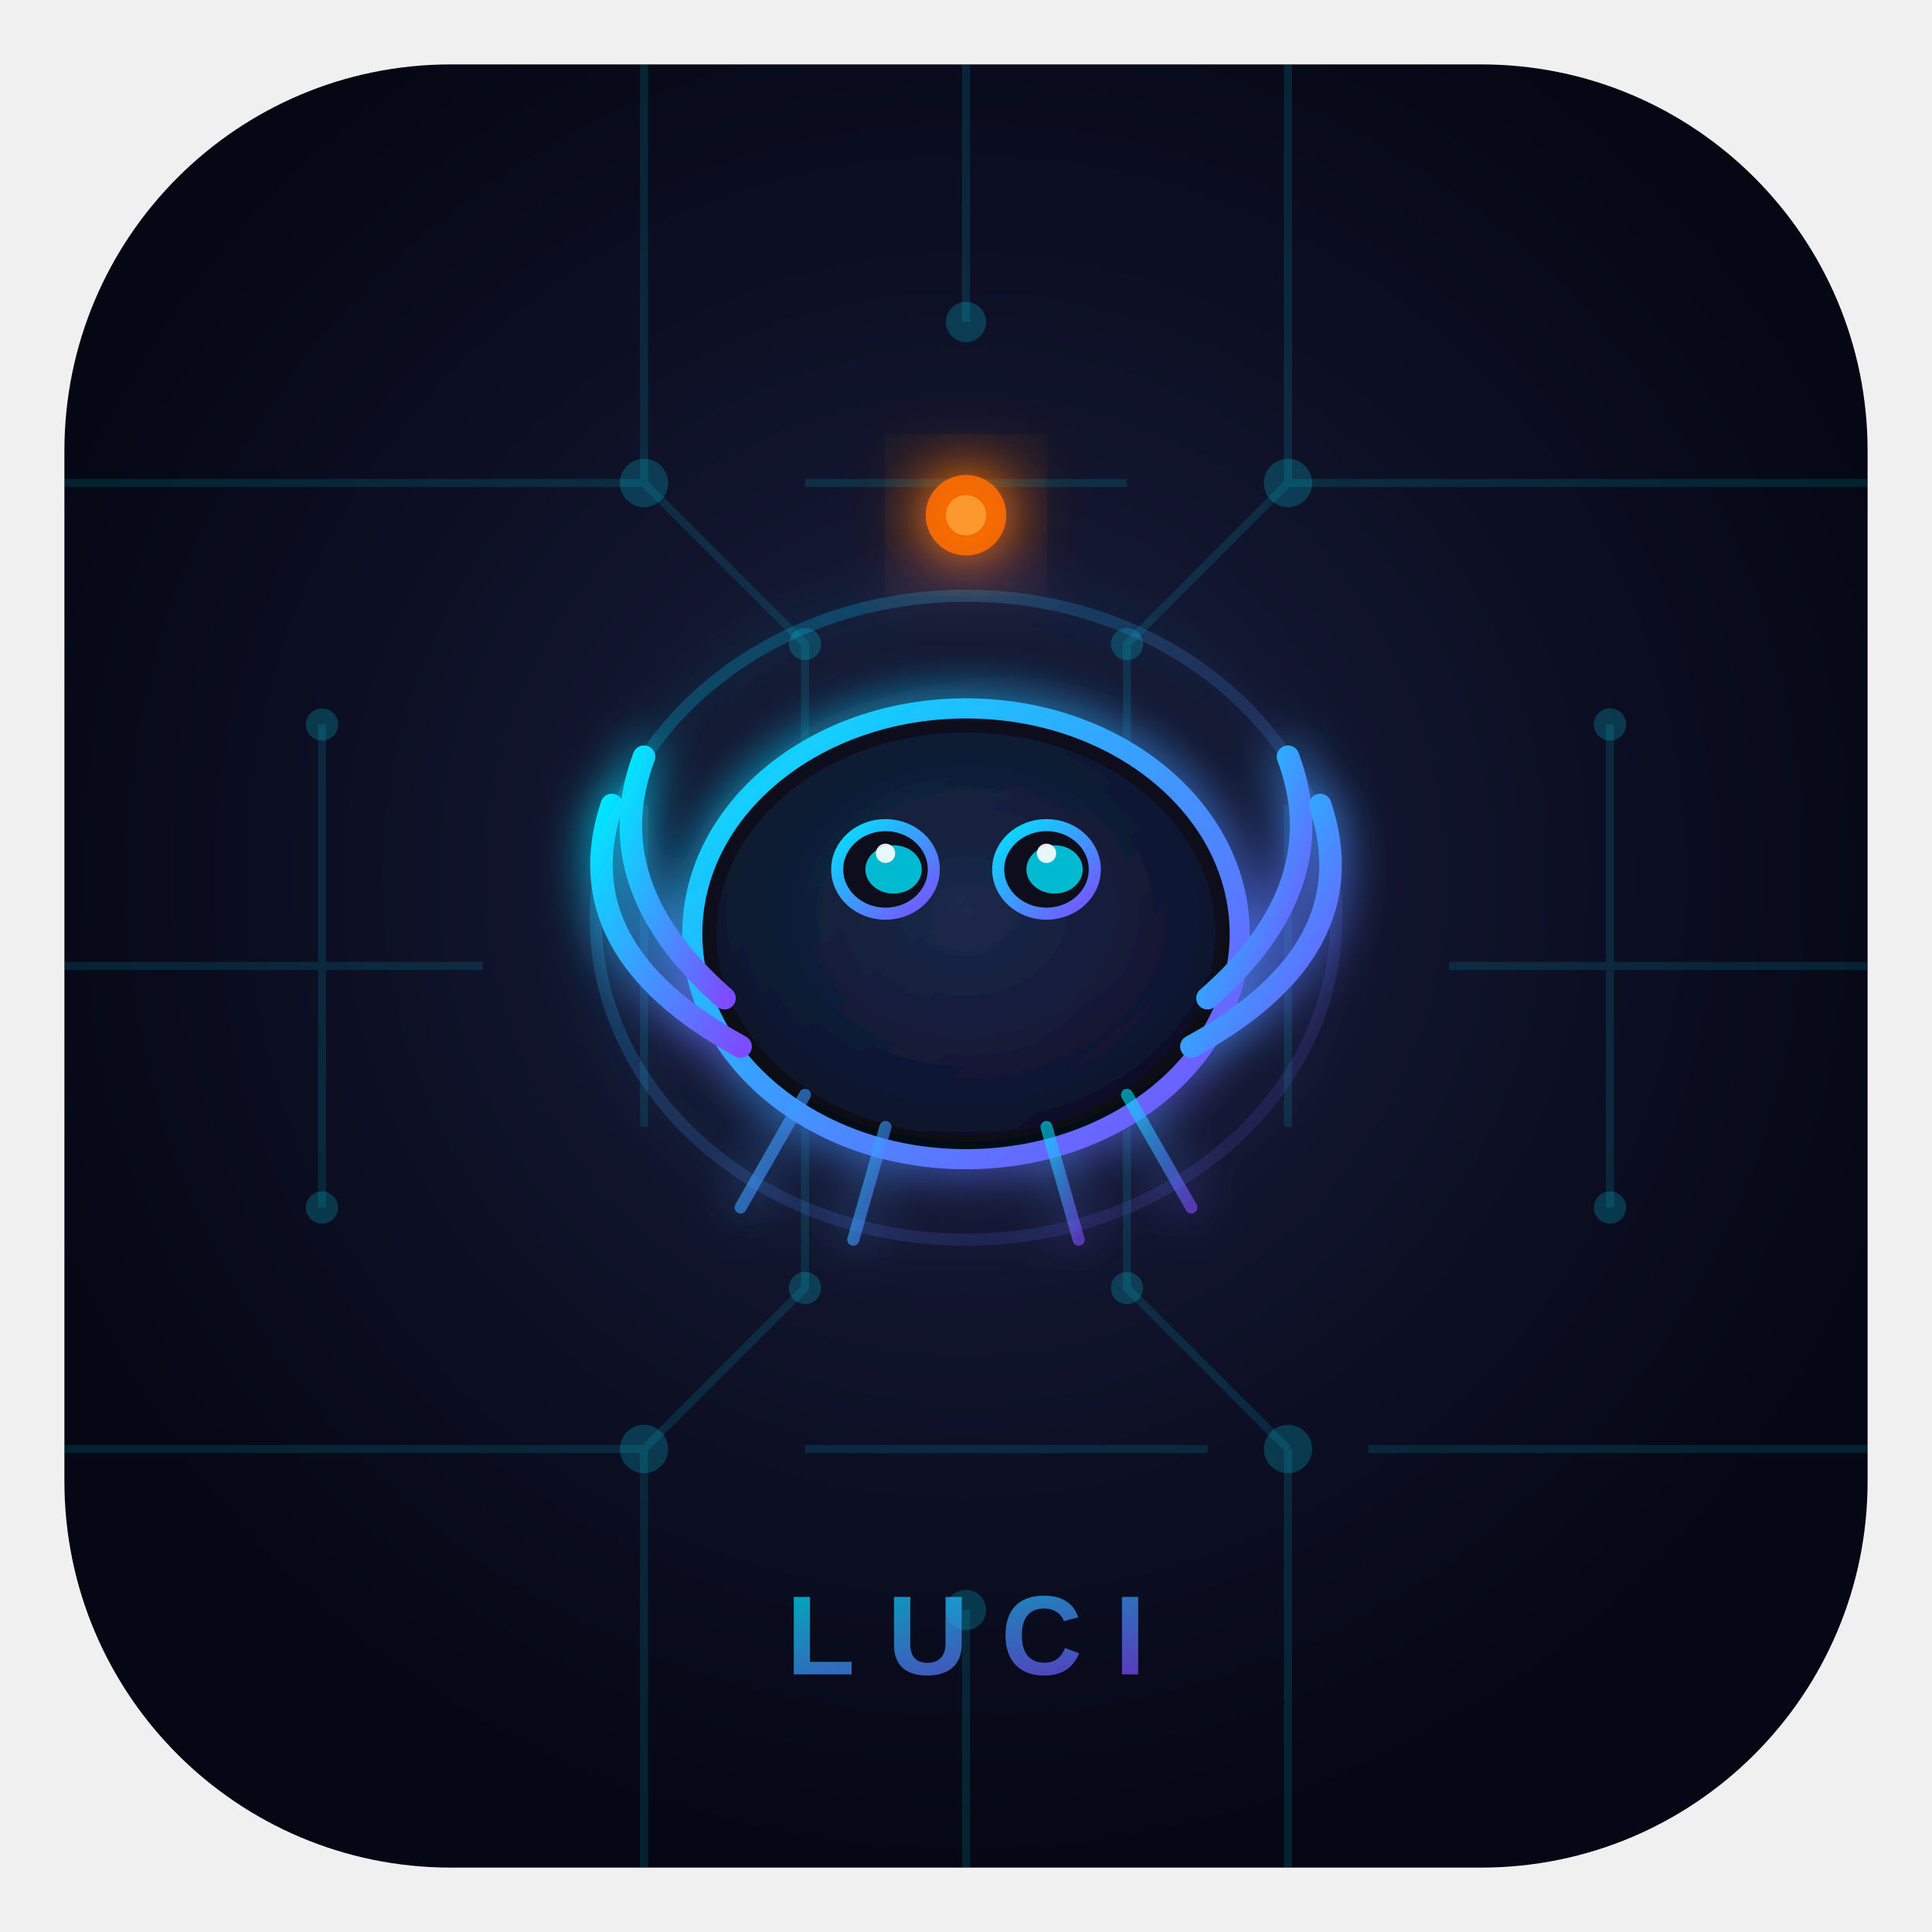
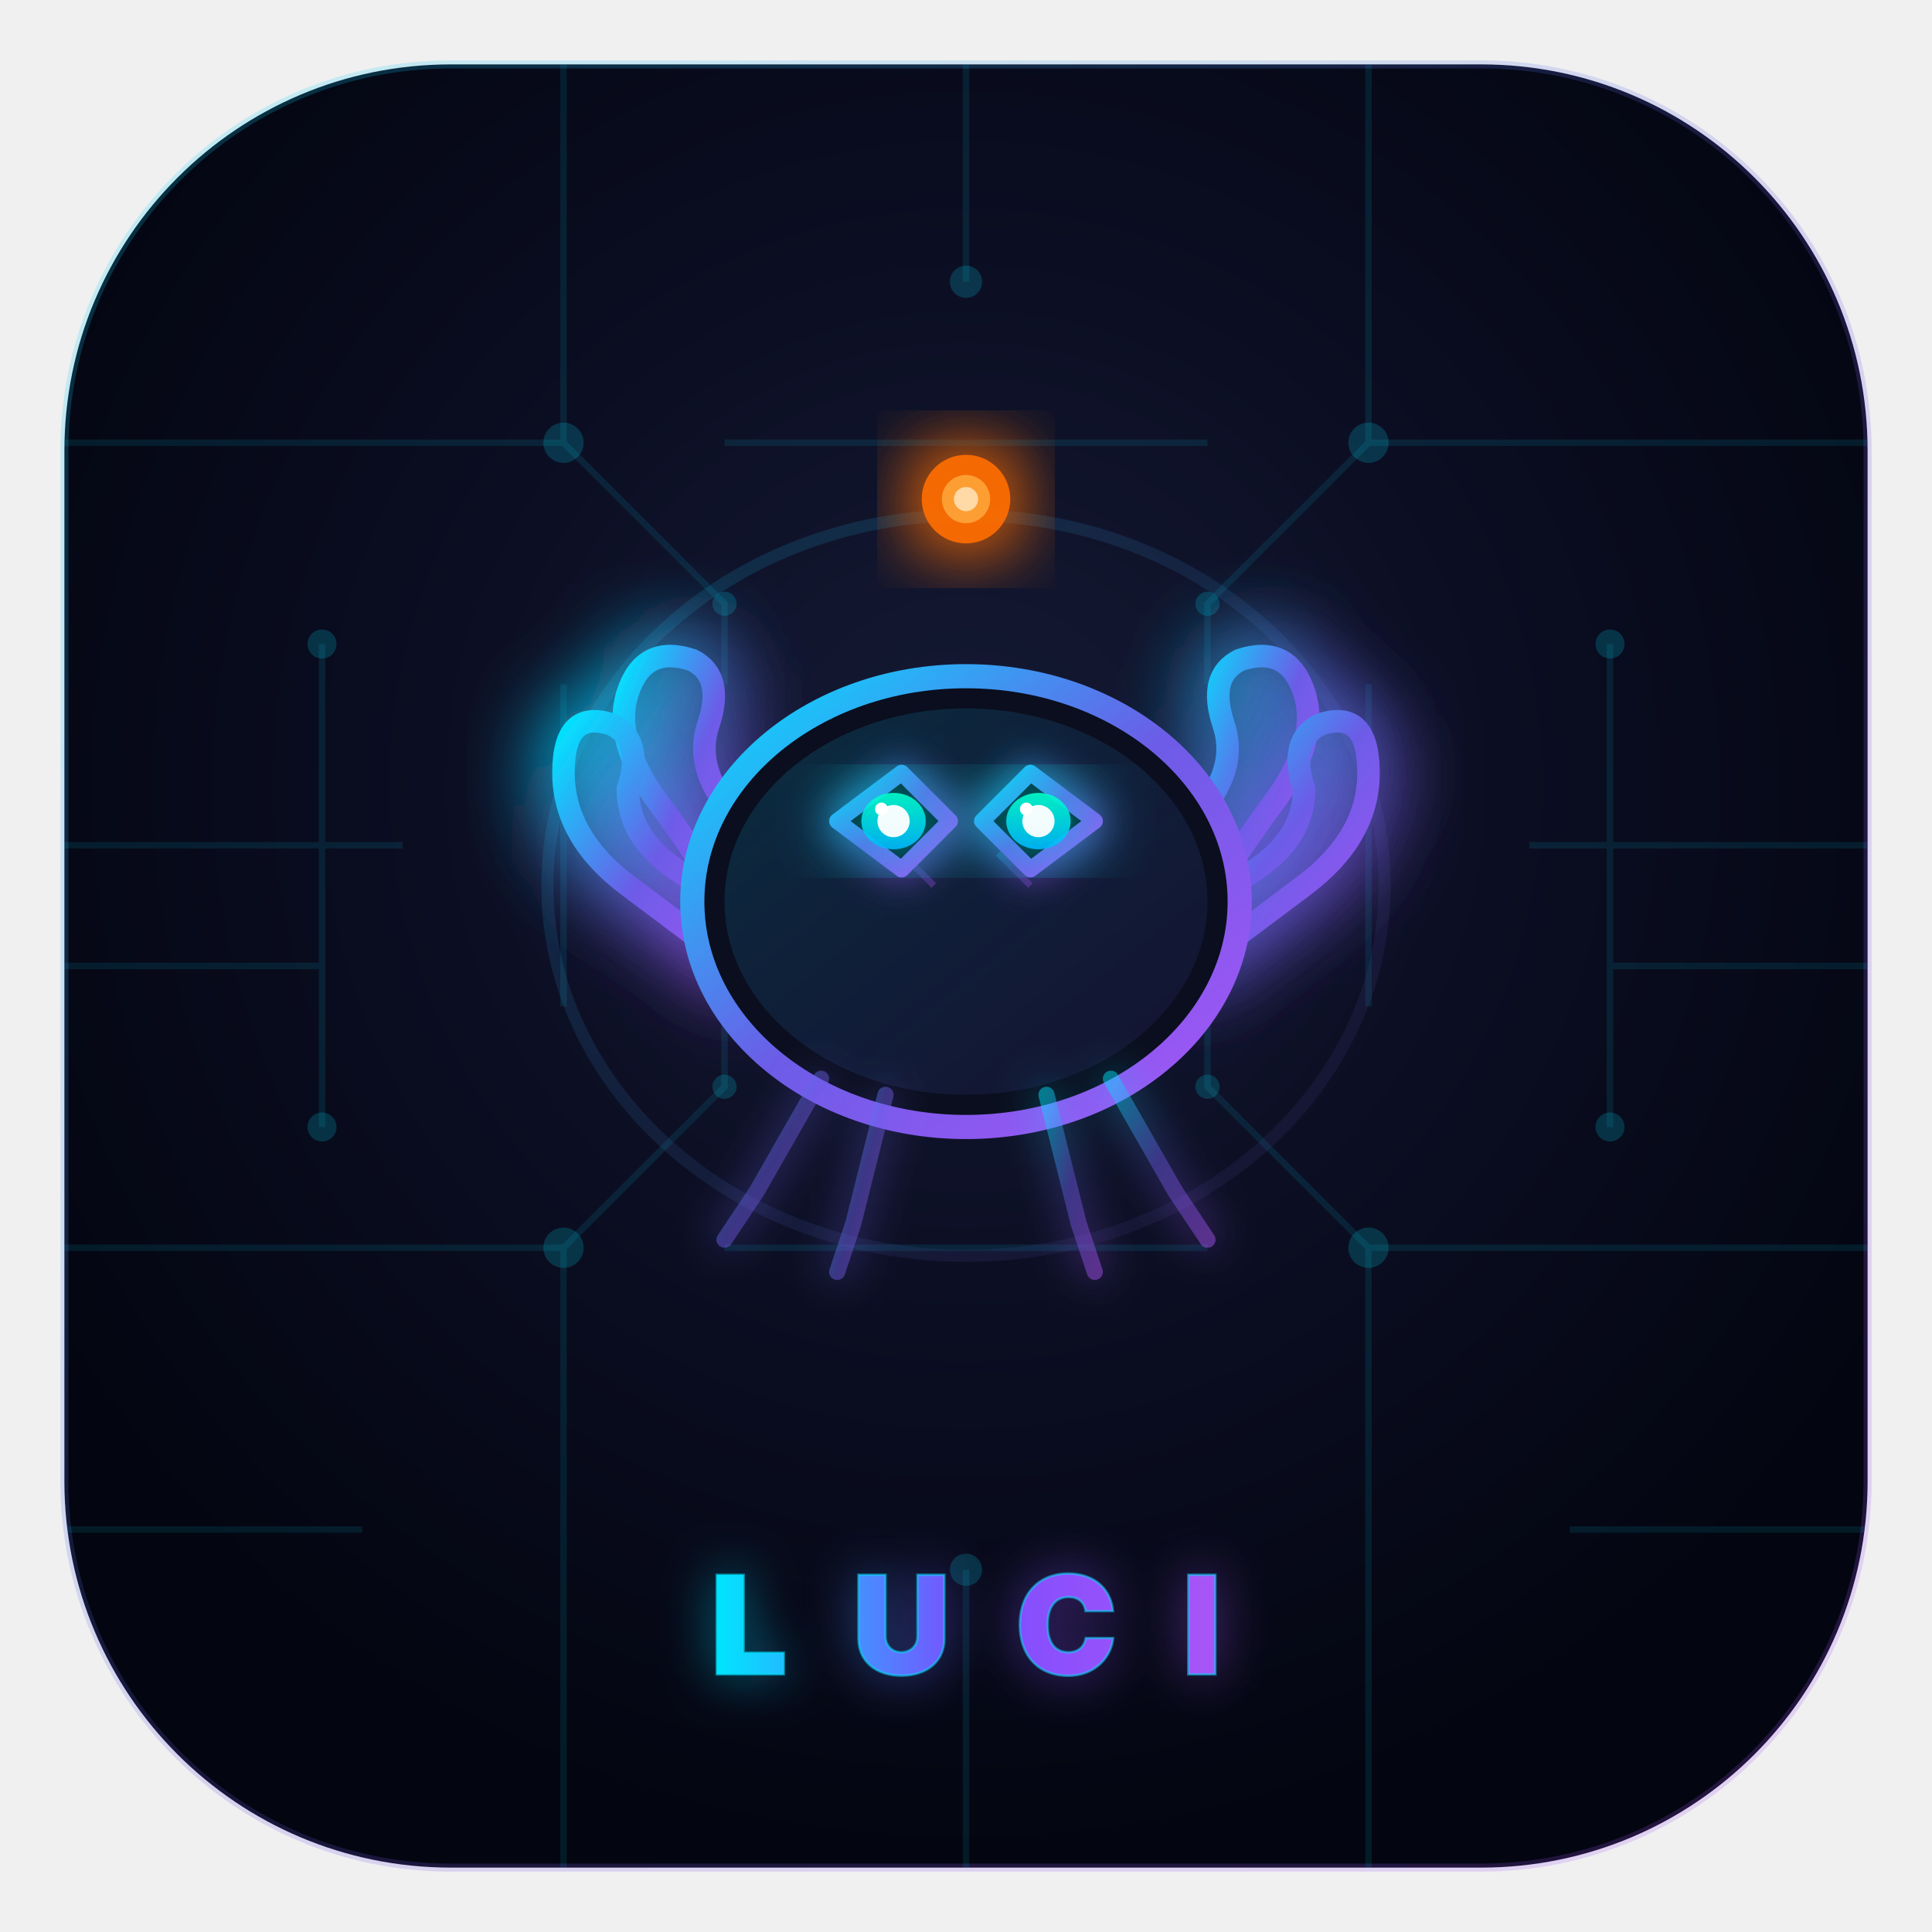
<svg xmlns="http://www.w3.org/2000/svg" viewBox="0 0 240 240" width="240" height="240">
  <defs>
-     <radialGradient id="bg" cx="50%" cy="45%" r="55%">
-       <stop offset="0%" stop-color="#1a1f3c" />
-       <stop offset="60%" stop-color="#0d1025" />
-       <stop offset="100%" stop-color="#050714" />
+     <radialGradient id="bg" cx="50%" cy="40%" r="60%">
+       <stop offset="0%" stop-color="#151a35" />
+       <stop offset="50%" stop-color="#0b0e22" />
+       <stop offset="100%" stop-color="#030510" />
    </radialGradient>
    <linearGradient id="claw" x1="0%" y1="0%" x2="100%" y2="100%">
+       <stop offset="0%" stop-color="#00e5ff" />
+       <stop offset="50%" stop-color="#6c5ce7" />
+       <stop offset="100%" stop-color="#a855f7" />
+     </linearGradient>
+     <linearGradient id="clawH" x1="0%" y1="0%" x2="100%" y2="0%">
      <stop offset="0%" stop-color="#00e5ff" />
      <stop offset="100%" stop-color="#7c4dff" />
    </linearGradient>
    <linearGradient id="glow" x1="0%" y1="0%" x2="100%" y2="100%">
-       <stop offset="0%" stop-color="#00e5ff" stop-opacity="0.6" />
-       <stop offset="100%" stop-color="#7c4dff" stop-opacity="0.3" />
+       <stop offset="0%" stop-color="#00e5ff" stop-opacity="0.5" />
+       <stop offset="100%" stop-color="#a855f7" stop-opacity="0.2" />
+     </linearGradient>
+     <linearGradient id="clawFill" x1="0%" y1="0%" x2="100%" y2="100%">
+       <stop offset="0%" stop-color="#00e5ff" stop-opacity="0.15" />
+       <stop offset="100%" stop-color="#7c4dff" stop-opacity="0.08" />
+     </linearGradient>
+     <linearGradient id="eyeGlow" x1="0%" y1="0%" x2="0%" y2="100%">
+       <stop offset="0%" stop-color="#00ffcc" />
+       <stop offset="100%" stop-color="#00b8ff" />
+     </linearGradient>
+     <linearGradient id="accentGrad" x1="0%" y1="0%" x2="100%" y2="0%">
+       <stop offset="0%" stop-color="#00e5ff" />
+       <stop offset="50%" stop-color="#7c4dff" />
+       <stop offset="100%" stop-color="#a855f7" />
    </linearGradient>
    <filter id="neon" x="-50%" y="-50%" width="200%" height="200%">
-       <feGaussianBlur stdDeviation="3" result="blur" />
+       <feGaussianBlur stdDeviation="2.5" result="blur" />
      <feMerge>
        <feMergeNode in="blur" />
        <feMergeNode in="SourceGraphic" />
      </feMerge>
    </filter>
-     <filter id="softGlow" x="-50%" y="-50%" width="200%" height="200%">
-       <feGaussianBlur stdDeviation="8" result="blur" />
+     <filter id="strongGlow" x="-50%" y="-50%" width="200%" height="200%">
+       <feGaussianBlur stdDeviation="5" result="blur" />
      <feMerge>
+         <feMergeNode in="blur" />
+         <feMergeNode in="blur" />
+         <feMergeNode in="SourceGraphic" />
+       </feMerge>
+     </filter>
+     <filter id="textGlow" x="-30%" y="-50%" width="160%" height="200%">
+       <feGaussianBlur stdDeviation="3" result="blur" />
+       <feMerge>
+         <feMergeNode in="blur" />
        <feMergeNode in="blur" />
        <feMergeNode in="SourceGraphic" />
      </feMerge>
    </filter>
    <clipPath id="roundClip">
      <rect x="8" y="8" width="224" height="224" rx="48" />
    </clipPath>
  </defs>
  <rect x="8" y="8" width="224" height="224" rx="48" fill="url(#bg)" />
-   <g clip-path="url(#roundClip)" opacity="0.12" stroke="#00e5ff" stroke-width="1" fill="none">
-     <line x1="8" y1="60" x2="80" y2="60" />
-     <line x1="100" y1="60" x2="140" y2="60" />
-     <line x1="160" y1="60" x2="232" y2="60" />
-     <line x1="8" y1="120" x2="60" y2="120" />
-     <line x1="180" y1="120" x2="232" y2="120" />
-     <line x1="8" y1="180" x2="80" y2="180" />
-     <line x1="100" y1="180" x2="150" y2="180" />
-     <line x1="170" y1="180" x2="232" y2="180" />
-     <line x1="80" y1="8" x2="80" y2="60" />
-     <line x1="80" y1="100" x2="80" y2="140" />
-     <line x1="80" y1="180" x2="80" y2="232" />
-     <line x1="160" y1="8" x2="160" y2="60" />
-     <line x1="160" y1="100" x2="160" y2="140" />
-     <line x1="160" y1="180" x2="160" y2="232" />
-     <line x1="120" y1="8" x2="120" y2="40" />
-     <line x1="120" y1="200" x2="120" y2="232" />
-     <line x1="40" y1="90" x2="40" y2="150" />
-     <line x1="200" y1="90" x2="200" y2="150" />
-     <polyline points="80,60 100,80 100,100" />
-     <polyline points="160,60 140,80 140,100" />
-     <polyline points="80,180 100,160 100,140" />
-     <polyline points="160,180 140,160 140,140" />
+   <rect x="8" y="8" width="224" height="224" rx="48" fill="none" stroke="url(#claw)" stroke-width="1" opacity="0.2" />
+   <g clip-path="url(#roundClip)" opacity="0.1" stroke="#00e5ff" stroke-width="0.8" fill="none">
+     <line x1="8" y1="55" x2="70" y2="55" />
+     <line x1="90" y1="55" x2="150" y2="55" />
+     <line x1="170" y1="55" x2="232" y2="55" />
+     <line x1="8" y1="105" x2="50" y2="105" />
+     <line x1="190" y1="105" x2="232" y2="105" />
+     <line x1="8" y1="155" x2="70" y2="155" />
+     <line x1="90" y1="155" x2="150" y2="155" />
+     <line x1="170" y1="155" x2="232" y2="155" />
+     <line x1="8" y1="190" x2="45" y2="190" />
+     <line x1="195" y1="190" x2="232" y2="190" />
+     <line x1="70" y1="8" x2="70" y2="55" />
+     <line x1="70" y1="85" x2="70" y2="125" />
+     <line x1="70" y1="155" x2="70" y2="232" />
+     <line x1="170" y1="8" x2="170" y2="55" />
+     <line x1="170" y1="85" x2="170" y2="125" />
+     <line x1="170" y1="155" x2="170" y2="232" />
+     <line x1="120" y1="8" x2="120" y2="35" />
+     <line x1="120" y1="195" x2="120" y2="232" />
+     <polyline points="70,55 90,75 90,85" />
+     <polyline points="170,55 150,75 150,85" />
+     <polyline points="70,155 90,135 90,125" />
+     <polyline points="170,155 150,135 150,125" />
+     <line x1="40" y1="80" x2="40" y2="140" />
+     <line x1="200" y1="80" x2="200" y2="140" />
+     <line x1="8" y1="120" x2="40" y2="120" />
+     <line x1="200" y1="120" x2="232" y2="120" />
  </g>
-   <g clip-path="url(#roundClip)" opacity="0.2" fill="#00e5ff">
-     <circle cx="80" cy="60" r="3" />
-     <circle cx="160" cy="60" r="3" />
-     <circle cx="80" cy="180" r="3" />
-     <circle cx="160" cy="180" r="3" />
-     <circle cx="120" cy="40" r="2.5" />
-     <circle cx="120" cy="200" r="2.5" />
-     <circle cx="40" cy="90" r="2" />
-     <circle cx="40" cy="150" r="2" />
-     <circle cx="200" cy="90" r="2" />
-     <circle cx="200" cy="150" r="2" />
-     <circle cx="100" cy="80" r="2" />
-     <circle cx="140" cy="80" r="2" />
-     <circle cx="100" cy="160" r="2" />
-     <circle cx="140" cy="160" r="2" />
+   <g clip-path="url(#roundClip)" opacity="0.18" fill="#00e5ff">
+     <circle cx="70" cy="55" r="2.5" />
+     <circle cx="170" cy="55" r="2.5" />
+     <circle cx="70" cy="155" r="2.5" />
+     <circle cx="170" cy="155" r="2.5" />
+     <circle cx="120" cy="35" r="2" />
+     <circle cx="120" cy="195" r="2" />
+     <circle cx="40" cy="80" r="1.8" />
+     <circle cx="40" cy="140" r="1.8" />
+     <circle cx="200" cy="80" r="1.8" />
+     <circle cx="200" cy="140" r="1.8" />
+     <circle cx="90" cy="75" r="1.5" />
+     <circle cx="150" cy="75" r="1.5" />
+     <circle cx="90" cy="135" r="1.5" />
+     <circle cx="150" cy="135" r="1.5" />
  </g>
-   <g transform="translate(120,112)" filter="url(#neon)">
-     <ellipse cx="0" cy="2" rx="46" ry="40" fill="none" stroke="url(#glow)" stroke-width="1.5" opacity="0.4" />
-     <ellipse cx="0" cy="4" rx="34" ry="28" fill="url(#bg)" stroke="url(#claw)" stroke-width="2.5" />
-     <ellipse cx="0" cy="4" rx="31" ry="25" fill="url(#claw)" opacity="0.08" />
-     <g stroke="url(#claw)" stroke-width="0.8" opacity="0.25" fill="none">
-       <line x1="-20" y1="4" x2="-8" y2="4" />
-       <line x1="8" y1="4" x2="20" y2="4" />
-       <line x1="0" y1="-8" x2="0" y2="-2" />
-       <line x1="0" y1="10" x2="0" y2="16" />
-       <line x1="-12" y1="-4" x2="-6" y2="-4" />
-       <line x1="6" y1="-4" x2="12" y2="-4" />
-       <line x1="-12" y1="12" x2="-6" y2="12" />
-       <line x1="6" y1="12" x2="12" y2="12" />
+   <g transform="translate(120,108)">
+     <ellipse cx="0" cy="2" rx="52" ry="46" fill="none" stroke="url(#glow)" stroke-width="1.5" opacity="0.3" />
+     <g filter="url(#strongGlow)">
+       <path d="M-28,8 Q-32,0 -38,-8 Q-44,-16 -42,-22 Q-40,-28 -34,-26 Q-30,-24 -32,-18 Q-34,-12 -28,-6" fill="url(#clawFill)" stroke="url(#claw)" stroke-width="2.8" stroke-linejoin="round" />
+       <path d="M-26,14 Q-34,8 -42,2 Q-50,-4 -50,-12 Q-50,-20 -44,-18 Q-40,-16 -42,-10 Q-42,-4 -36,0 Q-30,4 -26,10" fill="url(#clawFill)" stroke="url(#claw)" stroke-width="2.8" stroke-linejoin="round" />
    </g>
-     <ellipse cx="-10" cy="-4" rx="6" ry="5.5" fill="#0a0e1a" stroke="url(#claw)" stroke-width="1.5" />
-     <ellipse cx="10" cy="-4" rx="6" ry="5.5" fill="#0a0e1a" stroke="url(#claw)" stroke-width="1.5" />
-     <ellipse cx="-9" cy="-4" rx="3.5" ry="3" fill="#00e5ff" opacity="0.8" />
-     <ellipse cx="11" cy="-4" rx="3.5" ry="3" fill="#00e5ff" opacity="0.8" />
-     <circle cx="-10" cy="-6" r="1.2" fill="white" opacity="0.9" />
-     <circle cx="10" cy="-6" r="1.2" fill="white" opacity="0.9" />
-     <line x1="0" y1="-24" x2="0" y2="-44" stroke="url(#claw)" stroke-width="2" stroke-linecap="round" />
-     <circle cx="0" cy="-48" r="5" fill="#ff6d00" filter="url(#softGlow)" opacity="0.9" />
-     <circle cx="0" cy="-48" r="2.5" fill="#ffab40" opacity="0.7" />
-     <g stroke="url(#claw)" stroke-width="2.8" fill="none" stroke-linecap="round">
-       <path d="M-30,12 Q-46,-2 -40,-18" />
-       <path d="M-28,18 Q-50,6 -44,-12" />
+     <g filter="url(#strongGlow)">
+       <path d="M28,8 Q32,0 38,-8 Q44,-16 42,-22 Q40,-28 34,-26 Q30,-24 32,-18 Q34,-12 28,-6" fill="url(#clawFill)" stroke="url(#claw)" stroke-width="2.8" stroke-linejoin="round" />
+       <path d="M26,14 Q34,8 42,2 Q50,-4 50,-12 Q50,-20 44,-18 Q40,-16 42,-10 Q42,-4 36,0 Q30,4 26,10" fill="url(#clawFill)" stroke="url(#claw)" stroke-width="2.8" stroke-linejoin="round" />
    </g>
-     <g stroke="url(#claw)" stroke-width="2.8" fill="none" stroke-linecap="round">
-       <path d="M30,12 Q46,-2 40,-18" />
-       <path d="M28,18 Q50,6 44,-12" />
+     <ellipse cx="0" cy="4" rx="34" ry="28" fill="#0a0e1e" stroke="url(#claw)" stroke-width="3" />
+     <ellipse cx="0" cy="4" rx="30" ry="24" fill="url(#clawFill)" />
+     <g stroke="url(#claw)" stroke-width="0.8" opacity="0.3" fill="none">
+       <line x1="-22" y1="4" x2="-10" y2="4" />
+       <line x1="10" y1="4" x2="22" y2="4" />
+       <line x1="0" y1="-10" x2="0" y2="-2" />
+       <line x1="0" y1="10" x2="0" y2="18" />
+       <line x1="-14" y1="-6" x2="-8" y2="-6" />
+       <line x1="8" y1="-6" x2="14" y2="-6" />
+       <line x1="-14" y1="14" x2="-8" y2="14" />
+       <line x1="8" y1="14" x2="14" y2="14" />
+       <line x1="-8" y1="-2" x2="-4" y2="2" />
+       <line x1="4" y1="-2" x2="8" y2="2" />
    </g>
-     <g stroke="url(#claw)" stroke-width="1.5" fill="none" stroke-linecap="round" opacity="0.6">
-       <path d="M-20,24 L-28,38" />
-       <path d="M-10,28 L-14,42" />
-       <path d="M10,28 L14,42" />
-       <path d="M20,24 L28,38" />
+     <g filter="url(#neon)">
+       <polygon points="-16,-6 -8,-12 -2,-6 -8,0" fill="#060a16" stroke="url(#claw)" stroke-width="2" stroke-linejoin="round" />
+       <polygon points="16,-6 8,-12 2,-6 8,0" fill="#060a16" stroke="url(#claw)" stroke-width="2" stroke-linejoin="round" />
+     </g>
+     <g filter="url(#strongGlow)">
+       <ellipse cx="-9" cy="-6" rx="4" ry="3.5" fill="url(#eyeGlow)" opacity="0.9" />
+       <ellipse cx="9" cy="-6" rx="4" ry="3.5" fill="url(#eyeGlow)" opacity="0.9" />
+     </g>
+     <circle cx="-9" cy="-6" r="2" fill="white" opacity="0.95" />
+     <circle cx="9" cy="-6" r="2" fill="white" opacity="0.95" />
+     <circle cx="-10.5" cy="-7.5" r="0.8" fill="white" opacity="1" />
+     <circle cx="7.5" cy="-7.5" r="0.8" fill="white" opacity="1" />
+     <line x1="0" y1="-24" x2="0" y2="-42" stroke="url(#claw)" stroke-width="2.5" stroke-linecap="round" filter="url(#neon)" />
+     <circle cx="0" cy="-46" r="5.5" fill="#ff6d00" filter="url(#strongGlow)" opacity="0.95" />
+     <circle cx="0" cy="-46" r="3" fill="#ffab40" opacity="0.8" />
+     <circle cx="0" cy="-46" r="1.5" fill="#ffe0b2" opacity="0.9" />
+     <g stroke="url(#claw)" stroke-width="2" fill="none" stroke-linecap="round" opacity="0.5" filter="url(#neon)">
+       <path d="M-18,26 L-26,40 L-30,46" />
+       <path d="M-10,28 L-14,44 L-16,50" />
+       <path d="M10,28 L14,44 L16,50" />
+       <path d="M18,26 L26,40 L30,46" />
    </g>
  </g>
-   <text x="120" y="208" text-anchor="middle" font-family="'SF Pro Display','Segoe UI',Arial,sans-serif" font-size="14" font-weight="600" fill="url(#claw)" opacity="0.7" letter-spacing="4">LUCI</text>
+   <text x="120" y="208" text-anchor="middle" font-family="'Orbitron','Rajdhani','SF Pro Display','Segoe UI',monospace" font-size="17" font-weight="900" fill="url(#accentGrad)" opacity="0.3" letter-spacing="8" filter="url(#textGlow)">LUCI</text>
+   <text x="120" y="208" text-anchor="middle" font-family="'Orbitron','Rajdhani','SF Pro Display','Segoe UI',monospace" font-size="17" font-weight="900" fill="url(#accentGrad)" letter-spacing="8">LUCI</text>
+   <text x="120" y="208" text-anchor="middle" font-family="'Orbitron','Rajdhani','SF Pro Display','Segoe UI',monospace" font-size="17" font-weight="900" fill="none" stroke="#00e5ff" stroke-width="0.3" opacity="0.5" letter-spacing="8">LUCI</text>
</svg>
